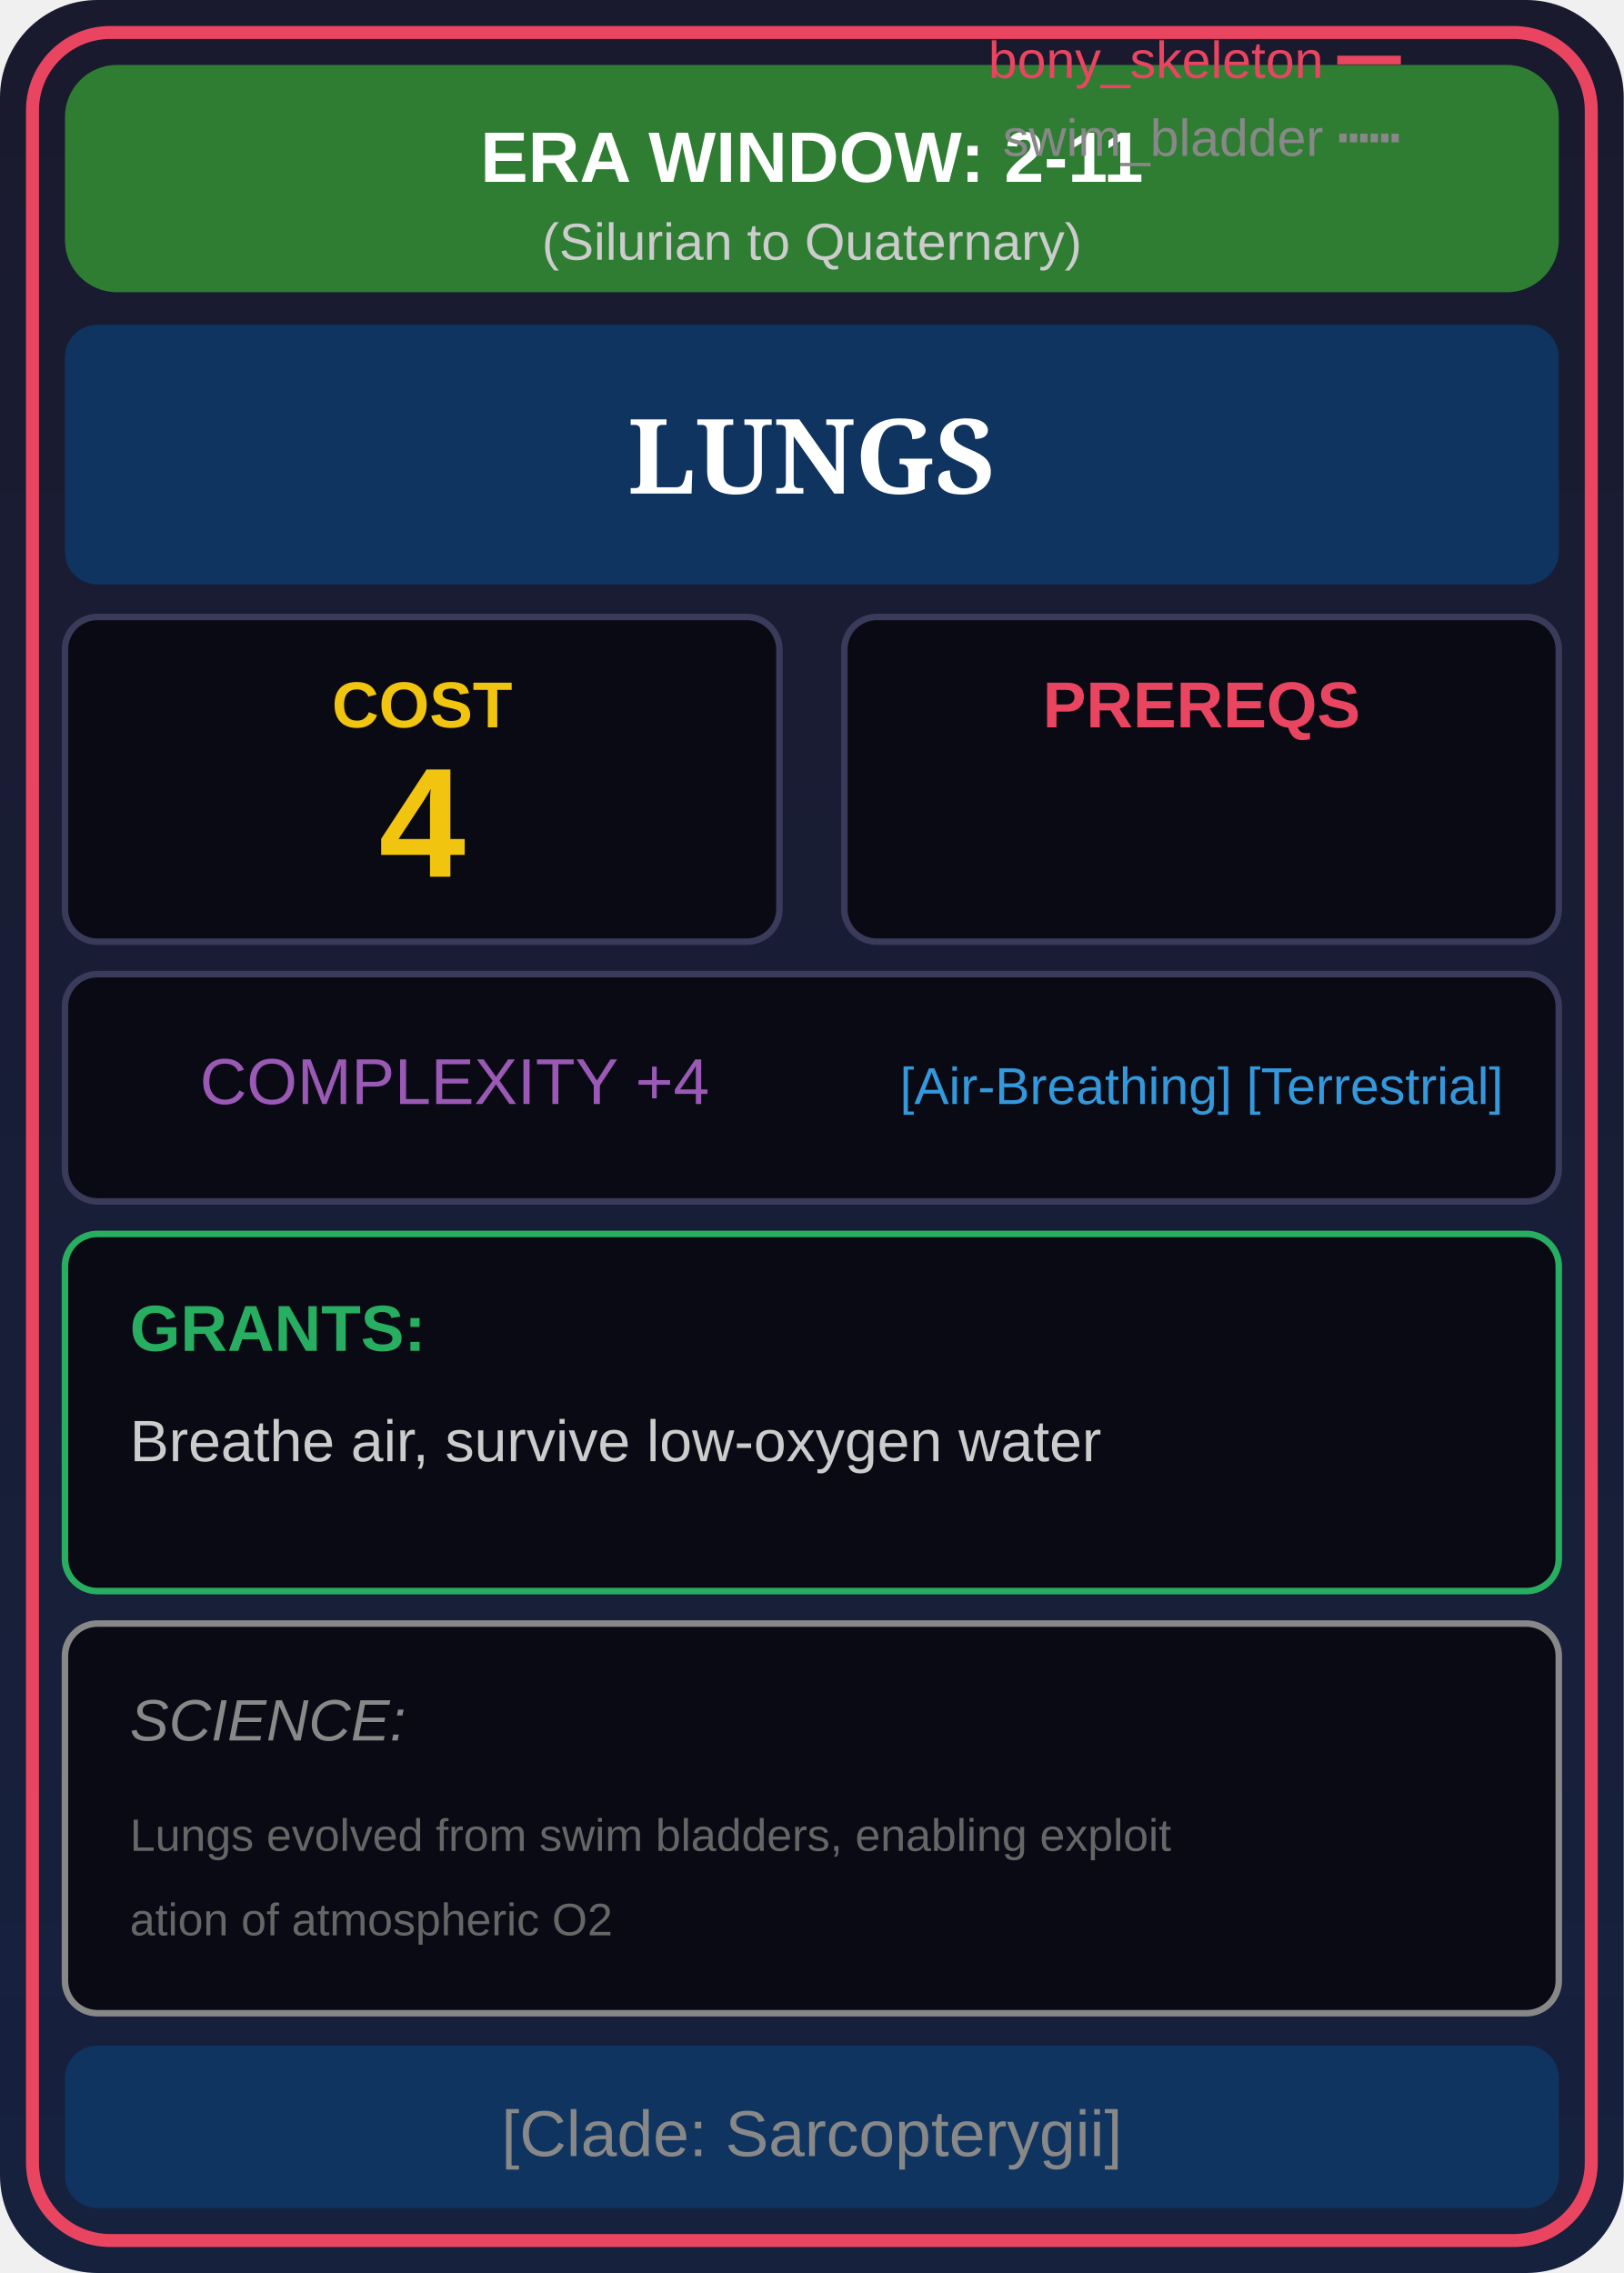
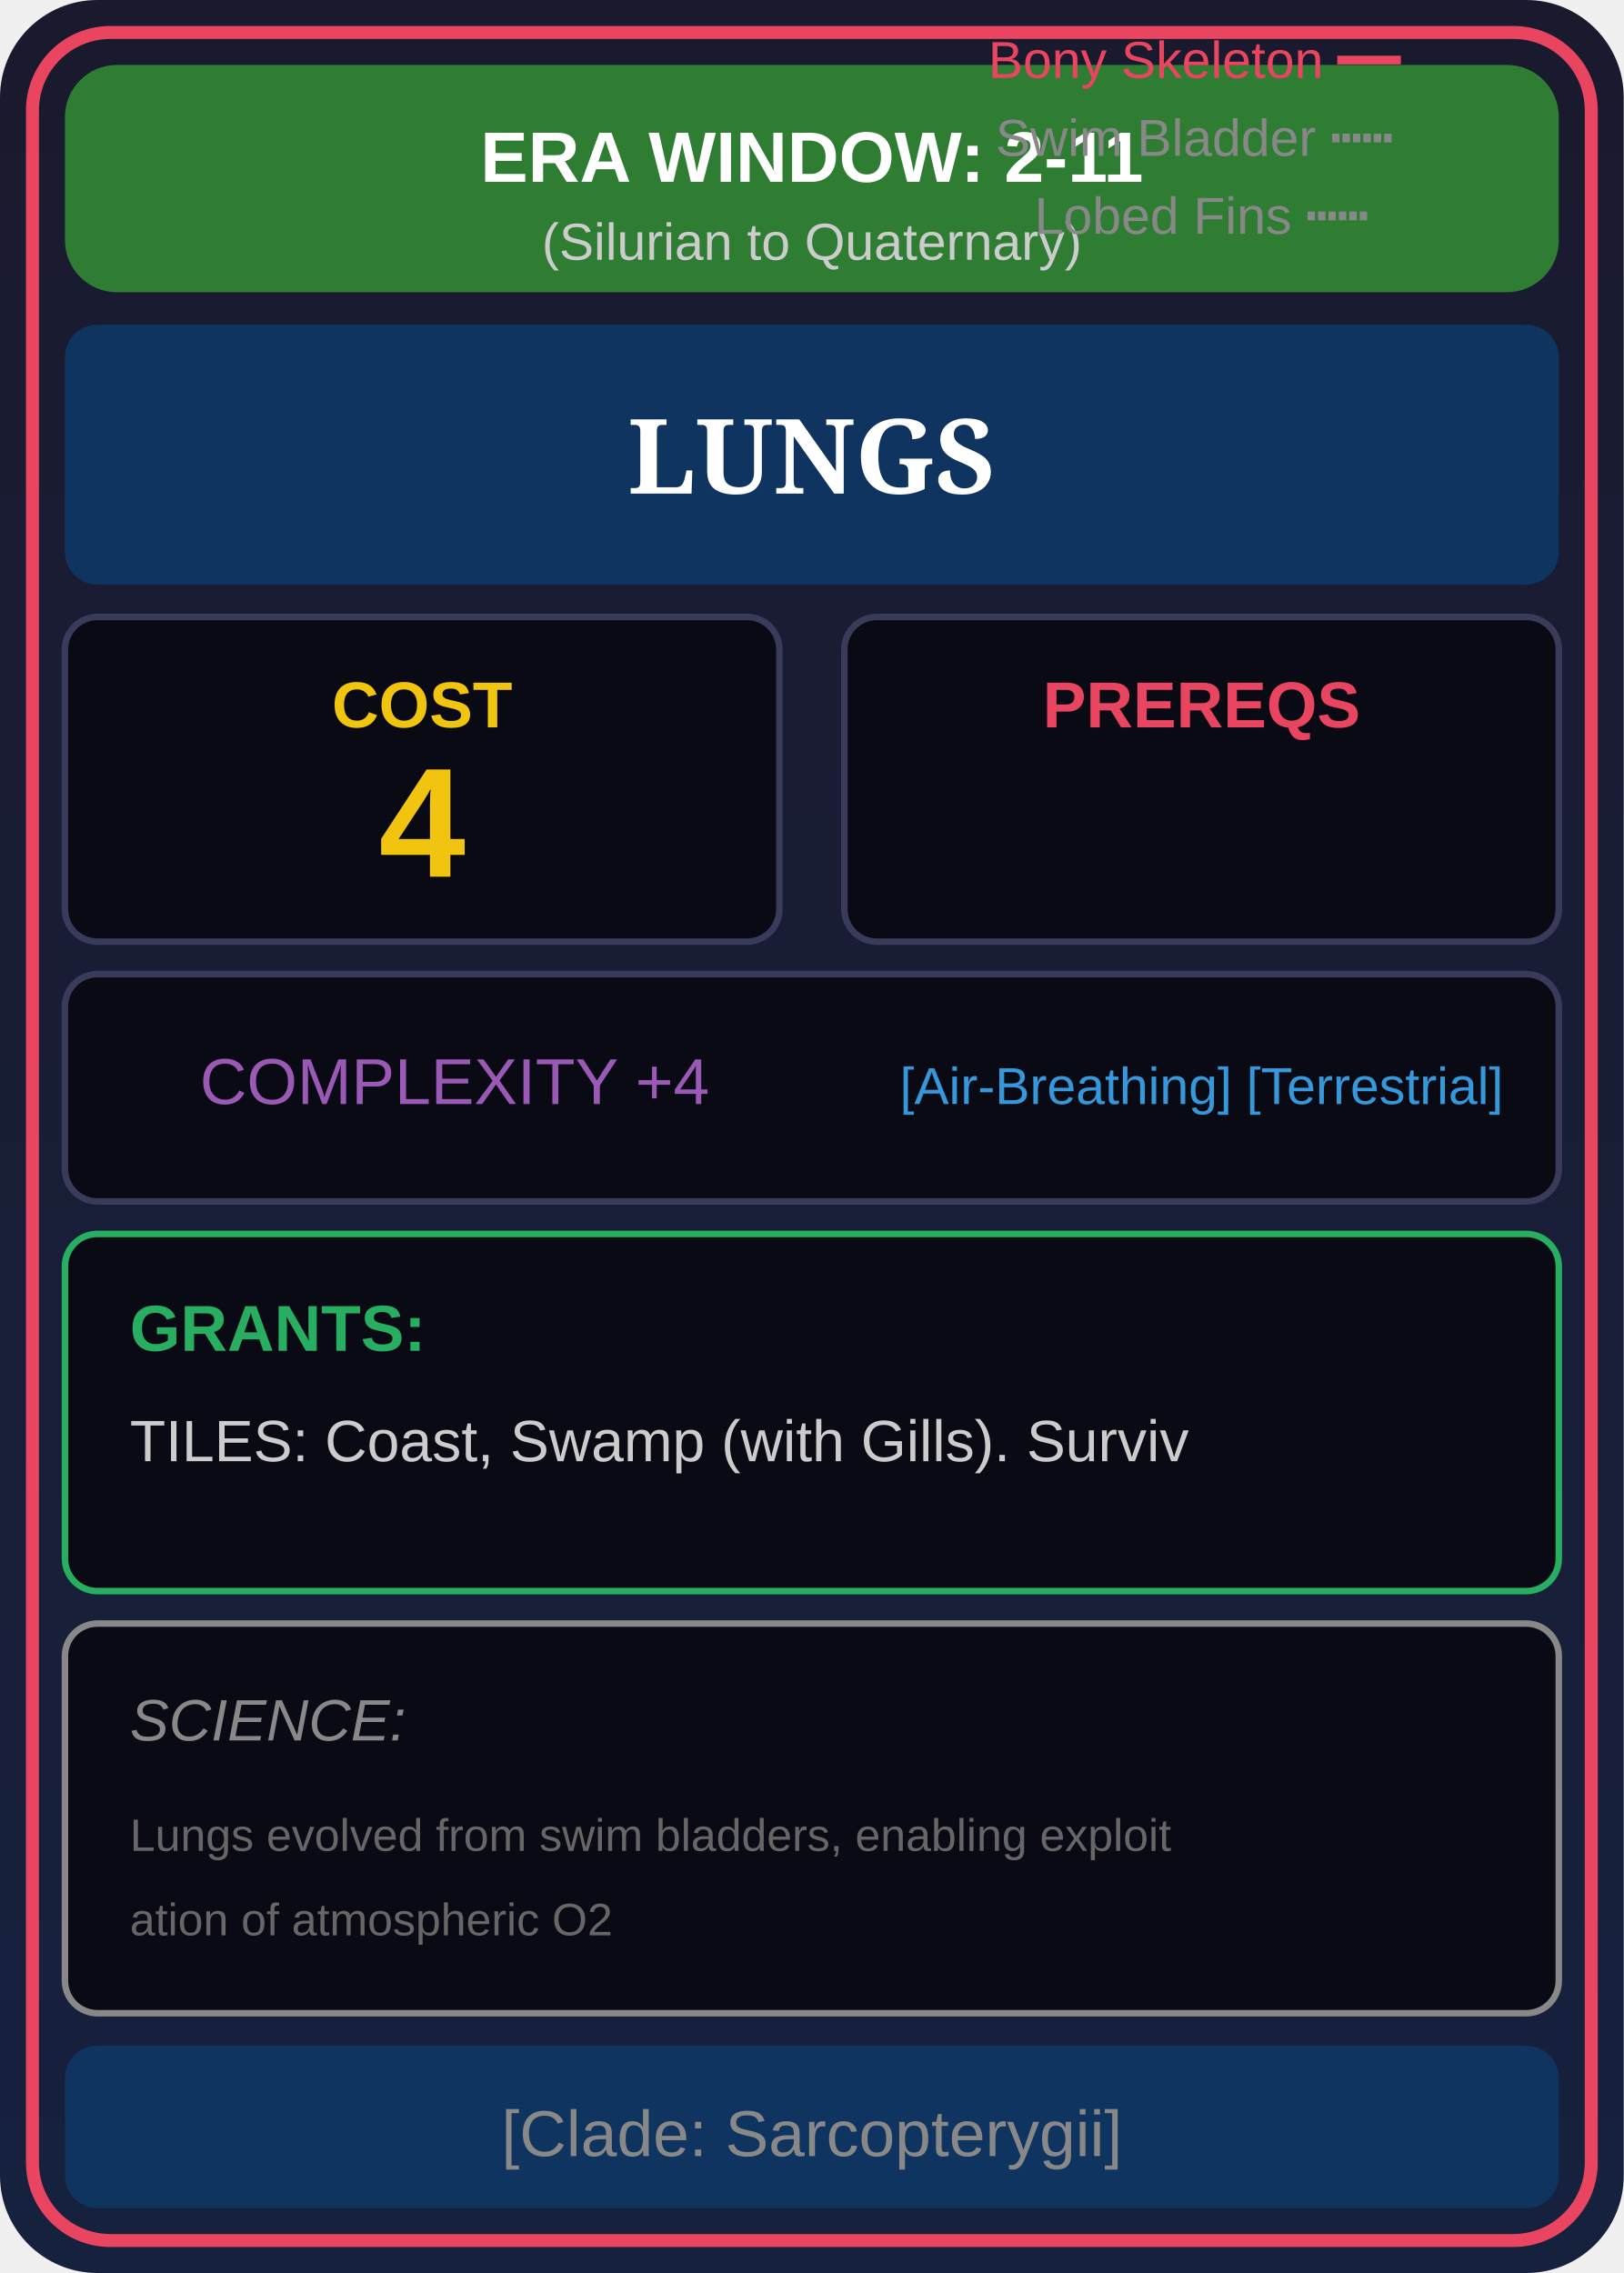
<svg xmlns="http://www.w3.org/2000/svg" viewBox="0 0 250 350" width="250" height="350">
  <defs>
    <linearGradient id="cardBg" x1="0%" y1="0%" x2="0%" y2="100%">
      <stop offset="0%" style="stop-color:#1a1a2e" />
      <stop offset="100%" style="stop-color:#16213e" />
    </linearGradient>
    <linearGradient id="eraGrad" x1="0%" y1="0%" x2="100%" y2="0%">
      <stop offset="0%" style="stop-color:#2e7d32" />
      <stop offset="100%" style="stop-color:#2e7d32" />
    </linearGradient>
  </defs>
  <rect width="250" height="350" fill="url(#cardBg)" rx="15" />
  <rect x="5" y="5" width="240" height="340" fill="none" stroke="#e94560" stroke-width="2" rx="12" />
  <rect x="10" y="10" width="230" height="35" fill="url(#eraGrad)" rx="8" />
  <text x="125" y="28" font-family="Arial" font-size="11" fill="#fff" text-anchor="middle" font-weight="bold">ERA WINDOW: 2-11</text>
  <text x="125" y="40" font-family="Arial" font-size="8" fill="#ccc" text-anchor="middle">(Silurian to Quaternary)</text>
  <rect x="10" y="50" width="230" height="40" fill="#0f3460" rx="5" />
  <text x="125" y="76" font-family="Georgia" font-size="16" fill="#fff" text-anchor="middle" font-weight="bold">LUNGS</text>
  <rect x="10" y="95" width="110" height="50" fill="#0a0a15" stroke="#3a3a5a" rx="5" />
  <text x="65" y="112" font-family="Arial" font-size="10" fill="#f1c40f" text-anchor="middle" font-weight="bold">COST</text>
  <text x="65" y="135" font-family="Arial" font-size="24" fill="#f1c40f" text-anchor="middle" font-weight="bold">4</text>
  <rect x="130" y="95" width="110" height="50" fill="#0a0a15" stroke="#3a3a5a" rx="5" />
  <text x="185" y="112" font-family="Arial" font-size="10" fill="#e94560" text-anchor="middle" font-weight="bold">PREREQS</text>
  <text font-family="Arial" font-size="8" text-anchor="middle">
-     <tspan x="185" dy="12" fill="#e94560">bony_skeleton ━━</tspan>
-     <tspan x="185" dy="12" fill="#888">swim_bladder ┅┅</tspan>
+     <tspan x="185" dy="12" fill="#e94560">Bony Skeleton ━━</tspan>
+     <tspan x="185" dy="12" fill="#888">Swim Bladder ┅┅</tspan>
+     <tspan x="185" dy="12" fill="#888">Lobed Fins ┅┅</tspan>
  </text>
  <rect x="10" y="150" width="230" height="35" fill="#0a0a15" stroke="#3a3a5a" rx="5" />
  <text x="70" y="170" font-family="Arial" font-size="10" fill="#9b59b6" text-anchor="middle">COMPLEXITY +4</text>
  <text x="185" y="170" font-family="Arial" font-size="8" fill="#3498db" text-anchor="middle">[Air-Breathing] [Terrestrial]</text>
  <rect x="10" y="190" width="230" height="55" fill="#0a0a15" stroke="#27ae60" rx="5" />
  <text x="20" y="208" font-family="Arial" font-size="10" fill="#27ae60" font-weight="bold">GRANTS:</text>
-   <text x="20" y="225" font-family="Arial" font-size="9" fill="#ccc">Breathe air, survive low-oxygen water</text>
+   <text x="20" y="225" font-family="Arial" font-size="9" fill="#ccc">TILES: Coast, Swamp (with Gills). Surviv</text>
  <rect x="10" y="250" width="230" height="60" fill="#0a0a15" stroke="#888" rx="5" />
  <text x="20" y="268" font-family="Arial" font-size="9" fill="#888" font-style="italic">SCIENCE:</text>
  <text x="20" y="285" font-family="Arial" font-size="7" fill="#666">Lungs evolved from swim bladders, enabling exploit</text>
  <text x="20" y="298" font-family="Arial" font-size="7" fill="#666">ation of atmospheric O2</text>
  <rect x="10" y="315" width="230" height="25" fill="#0f3460" rx="5" />
  <text x="125" y="332" font-family="Arial" font-size="10" fill="#888" text-anchor="middle">[Clade: Sarcopterygii]</text>
</svg>
